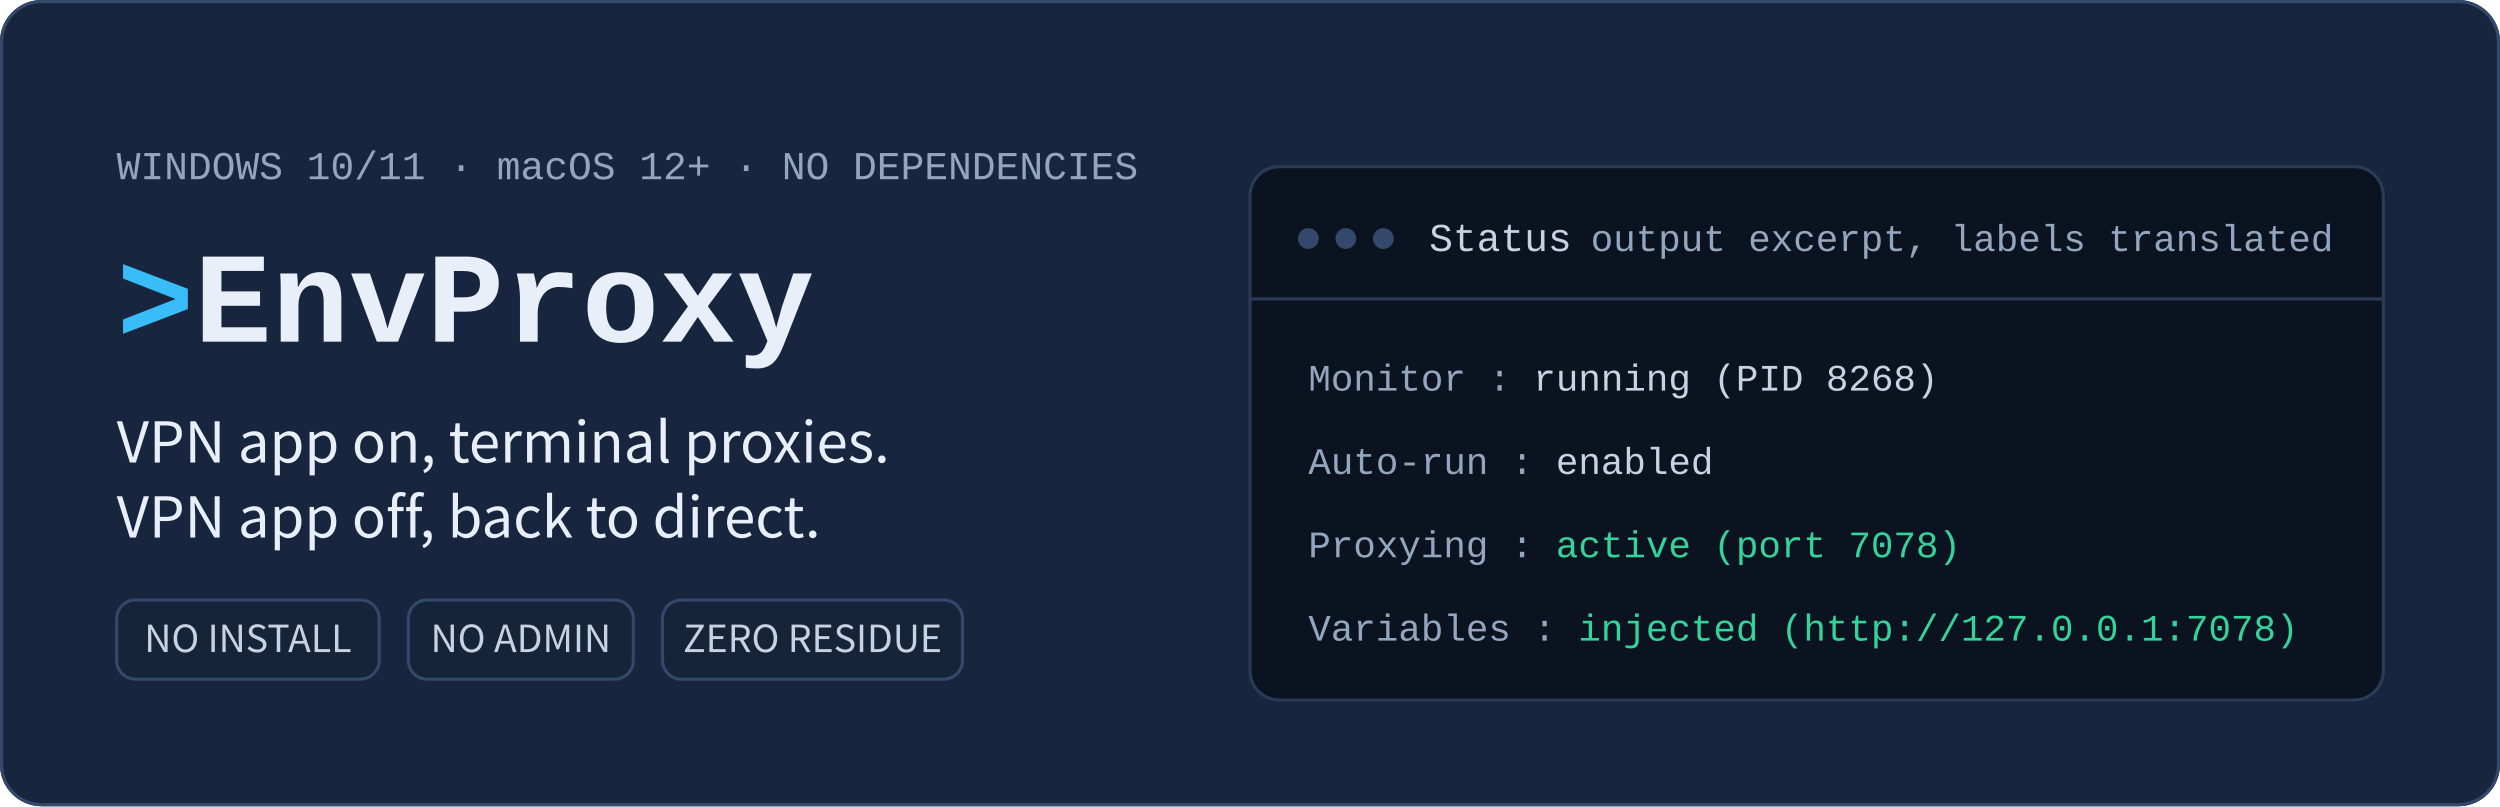
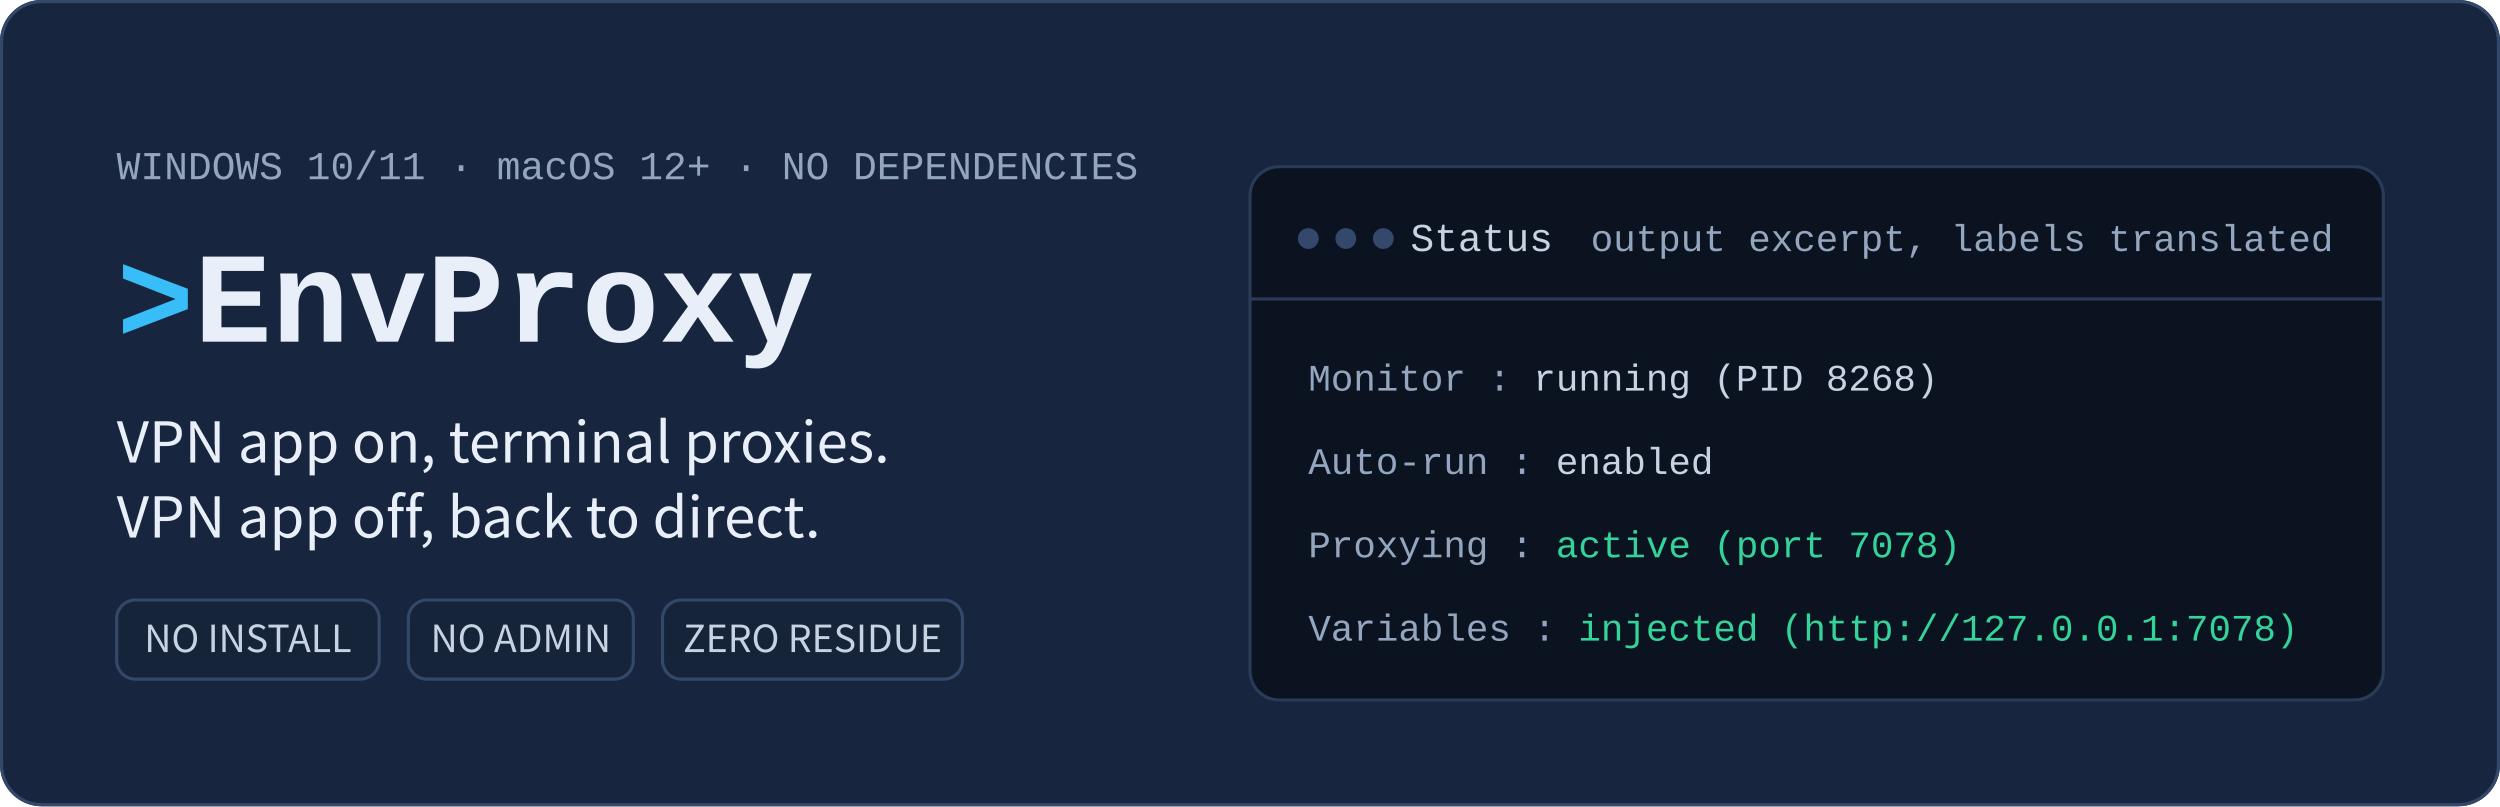
<svg xmlns="http://www.w3.org/2000/svg" width="1200" height="387" viewBox="0 0 1200 387" role="img" aria-labelledby="heroTitle heroDesc">
  <rect width="1200" height="387" rx="20" fill="#17263E" />
  <rect x="0.75" y="0.75" width="1198.5" height="385.5" rx="19.25" fill="none" stroke="#33486B" stroke-width="1.5" />
  <g id="title-block" font-family="-apple-system, BlinkMacSystemFont, 'Segoe UI', 'PingFang SC', 'Noto Sans CJK SC', sans-serif">
    <text x="56" y="86" font-family="ui-monospace, SFMono-Regular, Menlo, Consolas, 'Liberation Mono', monospace" font-size="19" fill="#94A6BE">WINDOWS 10/11 · macOS 12+ · NO DEPENDENCIES</text>
    <text x="56" y="164" font-family="ui-monospace, SFMono-Regular, Menlo, Consolas, 'Liberation Mono', monospace" font-size="62" font-weight="700" fill="#E9EFF8">
      <tspan fill="#38BDF8">&gt; </tspan>EnvProxy</text>
    <text x="56" y="222" font-size="27" fill="#E9EFF8">VPN app on, terminal proxies.</text>
    <text x="56" y="258" font-size="27" fill="#E9EFF8">VPN app off, back to direct.</text>
    <g id="chips" font-size="18" fill="#C7D3E3">
      <rect x="56" y="288" width="126" height="38" rx="9" fill="#16243A" stroke="#33486B" stroke-width="1.5" />
      <text x="119" y="313" text-anchor="middle">NO INSTALL</text>
      <rect x="196" y="288" width="108" height="38" rx="9" fill="#16243A" stroke="#33486B" stroke-width="1.5" />
      <text x="250" y="313" text-anchor="middle">NO ADMIN</text>
      <rect x="318" y="288" width="144" height="38" rx="9" fill="#16243A" stroke="#33486B" stroke-width="1.5" />
      <text x="390" y="313" text-anchor="middle">ZERO RESIDUE</text>
    </g>
  </g>
  <g id="project-proof">
    <rect x="600" y="80" width="544" height="256" rx="14" fill="#0B1220" stroke="#2A3B58" stroke-width="1.5" />
    <g id="card-header" font-family="ui-monospace, SFMono-Regular, Menlo, Consolas, 'Liberation Mono', monospace">
      <circle cx="628" cy="114.5" r="5" fill="#33486B" />
      <circle cx="646" cy="114.5" r="5" fill="#33486B" />
      <circle cx="664" cy="114.5" r="5" fill="#33486B" />
-       <text x="686" y="120.5" font-size="19" fill="#C7D3E3">Status</text>
+       <text x="677" y="120.5" font-size="19" fill="#C7D3E3">Status</text>
      <text x="1120" y="120.5" font-size="18" fill="#94A6BE" text-anchor="end">output excerpt, labels translated</text>
    </g>
    <line x1="600" y1="143.5" x2="1144" y2="143.5" stroke="#2A3B58" stroke-width="1.5" />
    <g id="card-body" font-family="ui-monospace, SFMono-Regular, Menlo, Consolas, 'Liberation Mono', monospace" font-size="18" fill="#94A6BE">
      <text x="628" y="187.5">Monitor   : <tspan fill="#C7D3E3">running (PID 8268)</tspan>
      </text>
      <text x="628" y="227.5">Auto-run  : <tspan fill="#C7D3E3">enabled</tspan>
      </text>
      <text x="628" y="267.5">Proxying  : <tspan fill="#34D399">active (port 7078)</tspan>
      </text>
      <text x="628" y="307.5">Variables : <tspan fill="#34D399">injected (http://127.0.0.1:7078)</tspan>
      </text>
    </g>
  </g>
</svg>
